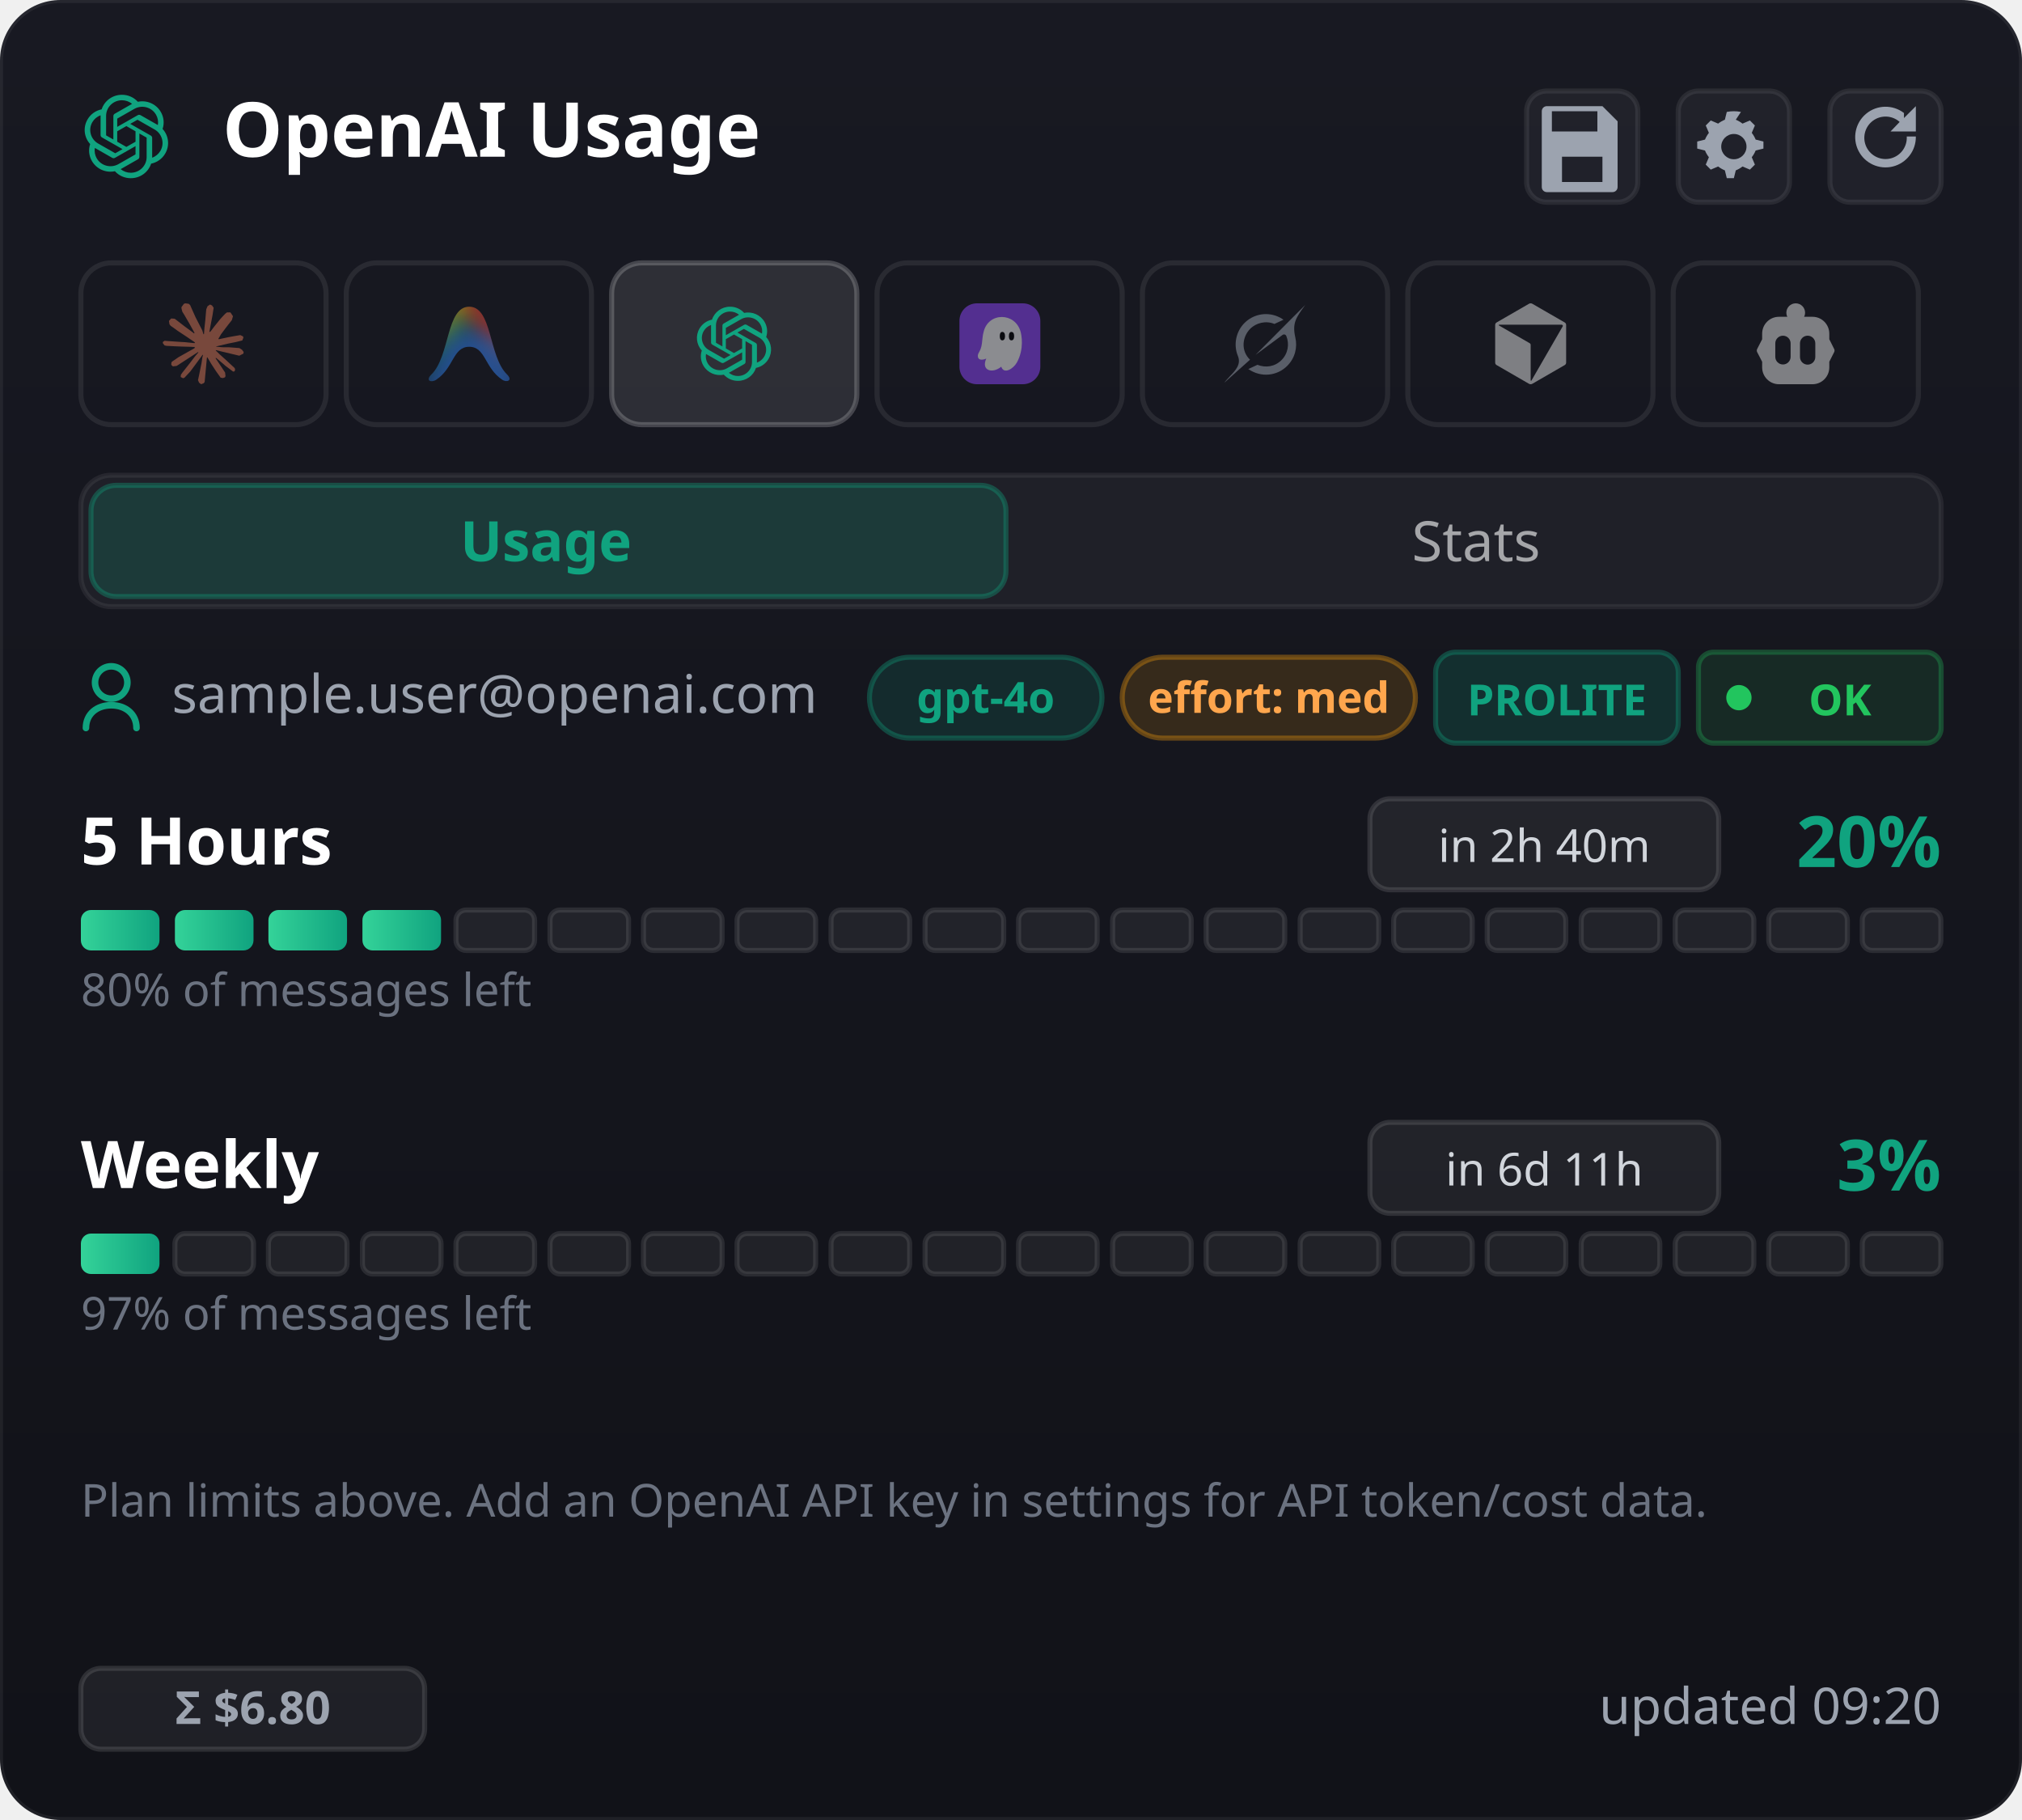
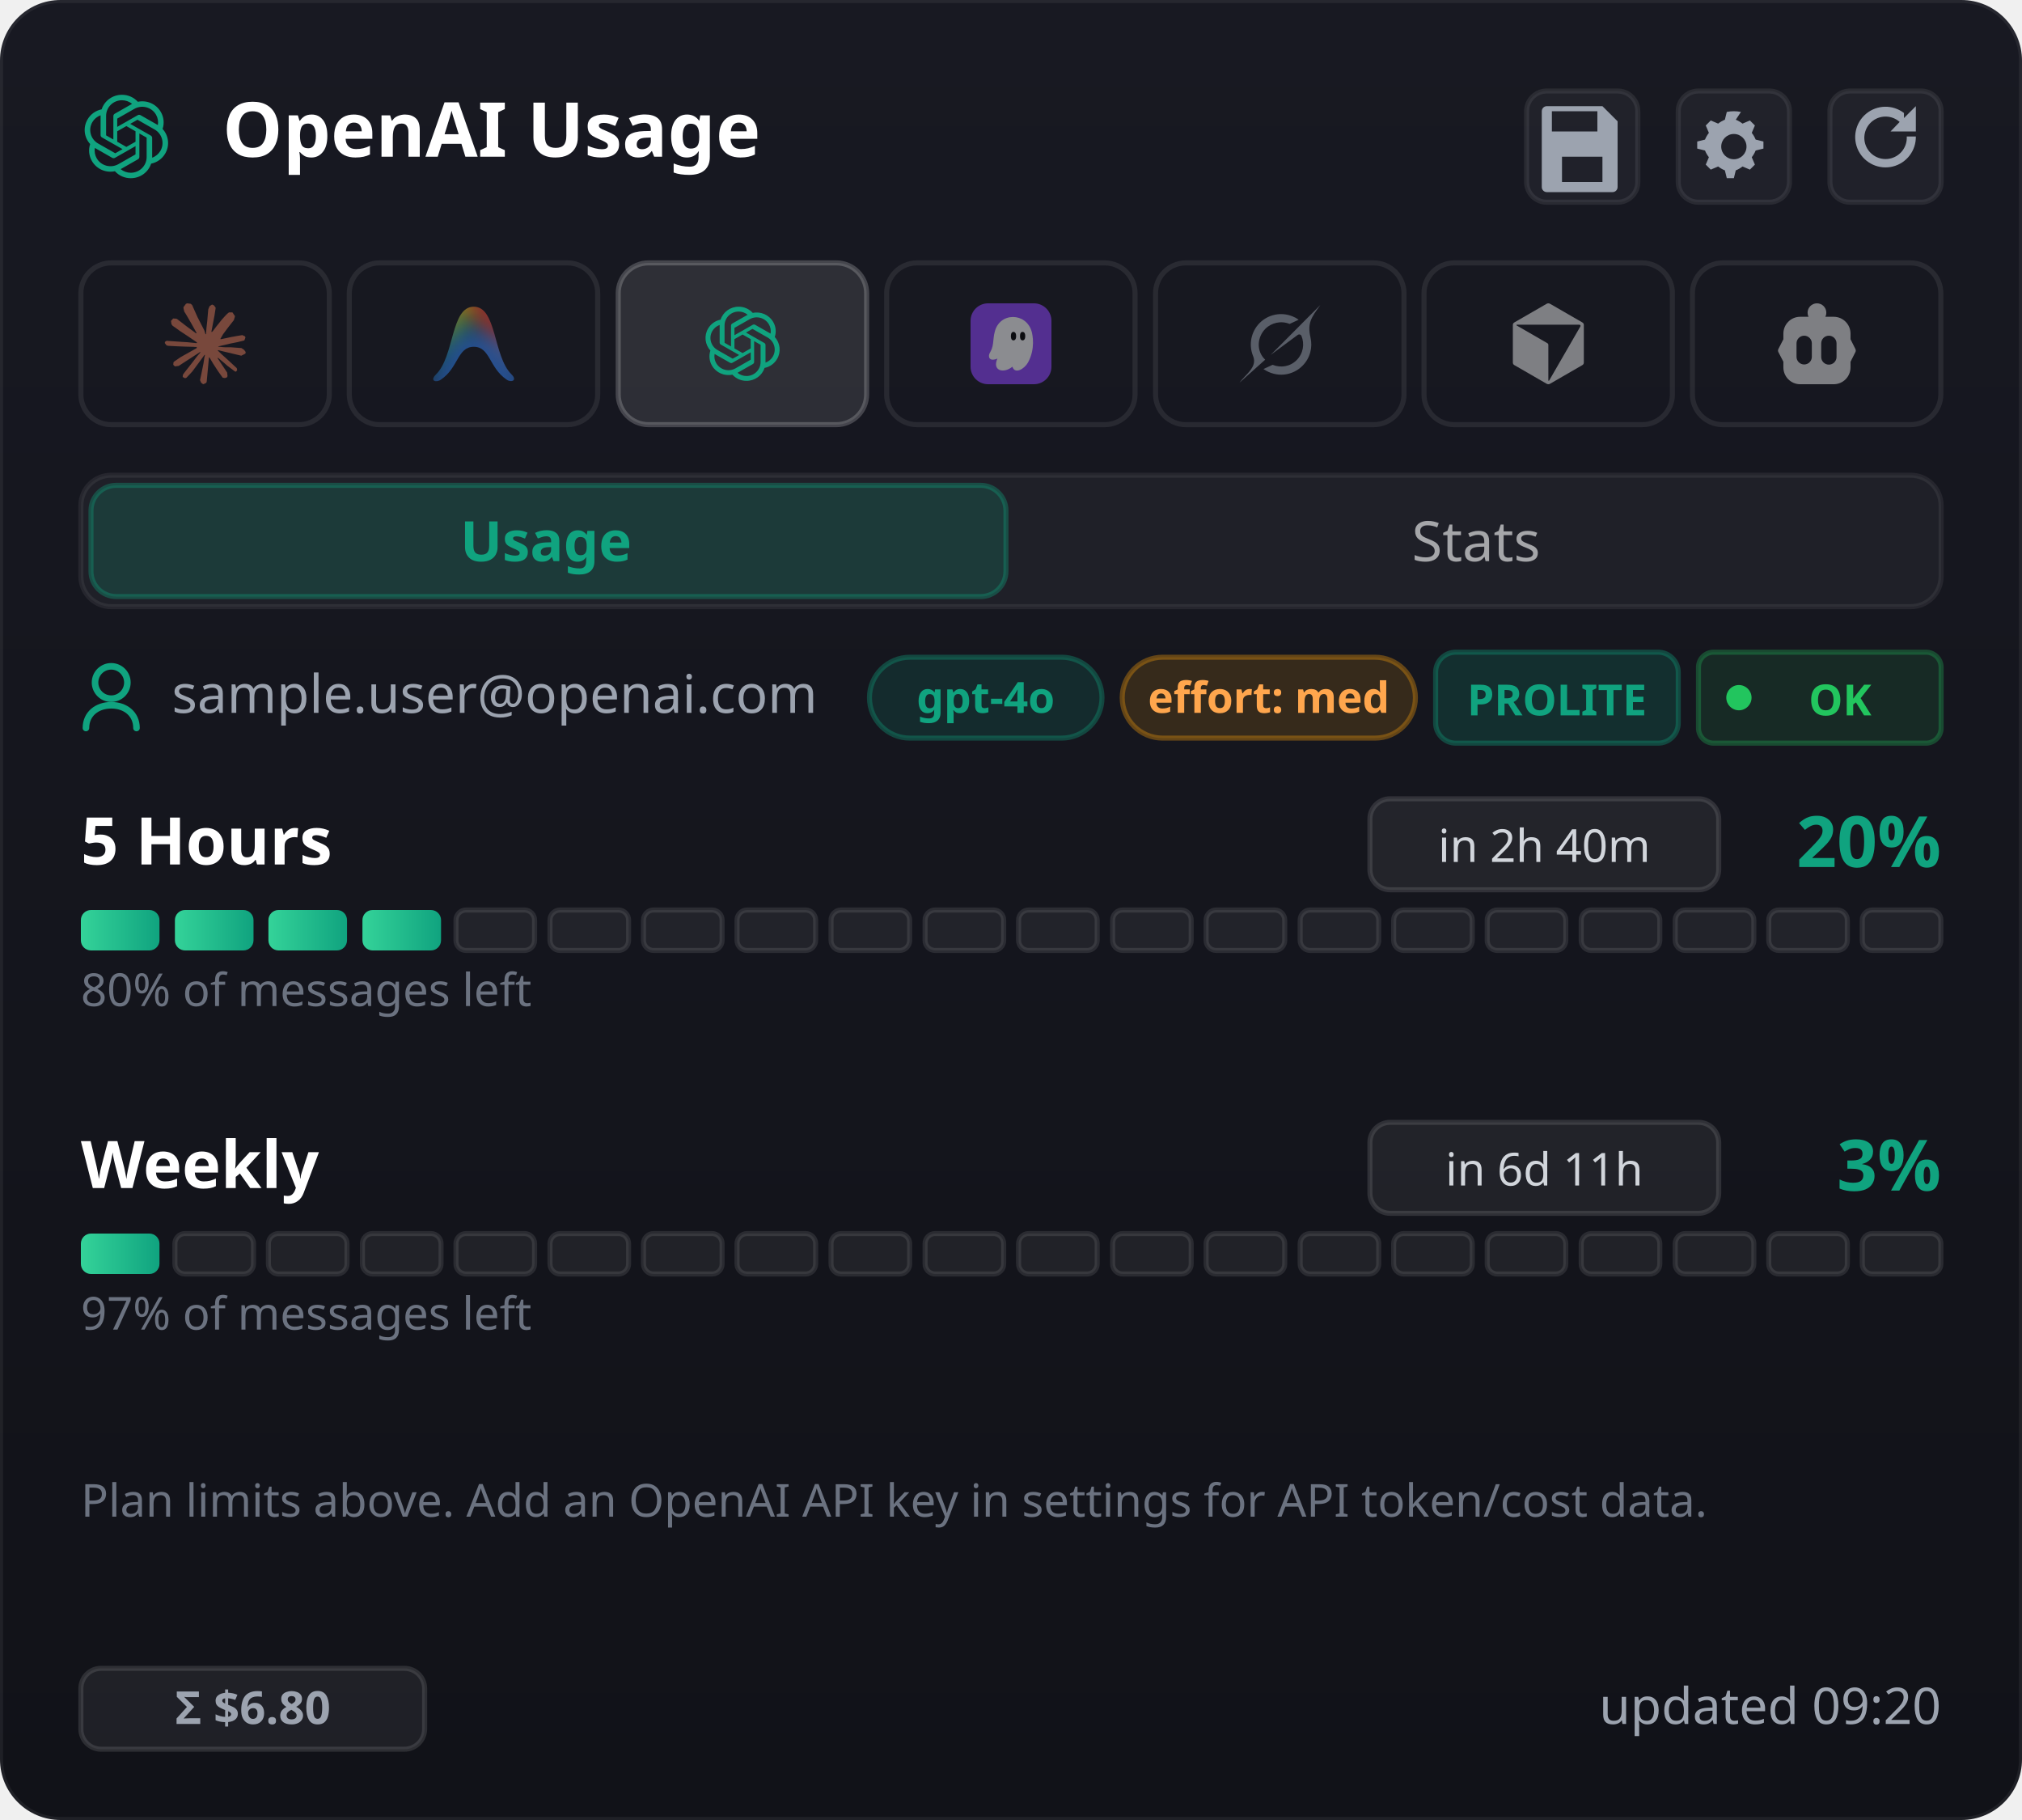
<svg xmlns="http://www.w3.org/2000/svg" viewBox="0 0 400 360" width="400" height="360">
  <defs>
    <g id="icon-antigravity">
      <mask height="23" id="lobe-icons-antigravity-0-_R_0_" maskUnits="userSpaceOnUse" width="24" x="0" y="1">
        <path d="M21.751 22.607c1.34 1.005 3.35.335 1.508-1.508C17.73 15.74 18.904 1 12.037 1 5.17 1 6.342 15.74.815 21.1c-2.01 2.009.167 2.511 1.507 1.506 5.192-3.517 4.857-9.714 9.715-9.714 4.857 0 4.522 6.197 9.714 9.715z" fill="#fff" />
      </mask>
      <g mask="url(#lobe-icons-antigravity-0-_R_0_)">
        <g filter="url(#lobe-icons-antigravity-1-_R_0_)">
          <path d="M-1.018-3.992c-.408 3.591 2.686 6.89 6.91 7.37 4.225.48 7.98-2.043 8.387-5.633.408-3.59-2.686-6.89-6.91-7.37-4.225-.479-7.98 2.043-8.387 5.633z" fill="#FFE432" />
        </g>
        <g filter="url(#lobe-icons-antigravity-2-_R_0_)">
          <path d="M15.269 7.747c1.058 4.557 5.691 7.374 10.348 6.293 4.657-1.082 7.575-5.653 6.516-10.21-1.058-4.556-5.691-7.374-10.348-6.292-4.657 1.082-7.575 5.653-6.516 10.21z" fill="#FC413D" />
        </g>
        <g filter="url(#lobe-icons-antigravity-3-_R_0_)">
          <path d="M-12.443 10.804c1.338 4.703 7.36 7.11 13.453 5.378 6.092-1.733 9.947-6.95 8.61-11.652C8.282-.173 2.26-2.58-3.833-.848-9.925.884-13.78 6.1-12.443 10.804z" fill="#00B95C" />
        </g>
        <g filter="url(#lobe-icons-antigravity-4-_R_0_)">
          <path d="M-12.443 10.804c1.338 4.703 7.36 7.11 13.453 5.378 6.092-1.733 9.947-6.95 8.61-11.652C8.282-.173 2.26-2.58-3.833-.848-9.925.884-13.78 6.1-12.443 10.804z" fill="#00B95C" />
        </g>
        <g filter="url(#lobe-icons-antigravity-5-_R_0_)">
          <path d="M-7.608 14.703c3.352 3.424 9.126 3.208 12.896-.483 3.77-3.69 4.108-9.459.756-12.883C2.69-2.087-3.083-1.871-6.853 1.82c-3.77 3.69-4.108 9.458-.755 12.883z" fill="#00B95C" />
        </g>
        <g filter="url(#lobe-icons-antigravity-6-_R_0_)">
          <path d="M9.932 27.617c1.04 4.482 5.384 7.303 9.7 6.3 4.316-1.002 6.971-5.448 5.93-9.93-1.04-4.483-5.384-7.304-9.7-6.301-4.316 1.002-6.971 5.448-5.93 9.93z" fill="#3186FF" />
        </g>
        <g filter="url(#lobe-icons-antigravity-7-_R_0_)">
          <path d="M2.572-8.185C.392-3.329 2.778 2.472 7.9 4.771c5.122 2.3 11.042.227 13.222-4.63 2.18-4.855-.205-10.656-5.327-12.955-5.122-2.3-11.042-.227-13.222 4.63z" fill="#FBBC04" />
        </g>
        <g filter="url(#lobe-icons-antigravity-8-_R_0_)">
          <path d="M-3.267 38.686c-5.277-2.072 3.742-19.117 5.984-24.83 2.243-5.712 8.34-8.664 13.616-6.592 5.278 2.071 11.533 13.482 9.29 19.195-2.242 5.713-23.613 14.298-28.89 12.227z" fill="#3186FF" />
        </g>
        <g filter="url(#lobe-icons-antigravity-9-_R_0_)">
          <path d="M28.71 17.471c-1.413 1.649-5.1.808-8.236-1.878-3.135-2.687-4.531-6.201-3.118-7.85 1.412-1.649 5.1-.808 8.235 1.878s4.532 6.2 3.119 7.85z" fill="#749BFF" />
        </g>
        <g filter="url(#lobe-icons-antigravity-10-_R_0_)">
          <path d="M18.163 9.077c5.81 3.93 12.502 4.19 14.946.577 2.443-3.612-.287-9.727-6.098-13.658-5.81-3.931-12.502-4.19-14.946-.577-2.443 3.612.287 9.727 6.098 13.658z" fill="#FC413D" />
        </g>
        <g filter="url(#lobe-icons-antigravity-11-_R_0_)">
          <path d="M-.915 2.684c-1.44 3.473-.97 6.967 1.05 7.804 2.02.837 4.824-1.3 6.264-4.772 1.44-3.473.97-6.967-1.05-7.804-2.02-.837-4.824 1.3-6.264 4.772z" fill="#FFEE48" />
        </g>
      </g>
      <defs>
        <filter color-interpolation-filters="sRGB" filterUnits="userSpaceOnUse" height="17.587" id="lobe-icons-antigravity-1-_R_0_" width="19.838" x="-3.288" y="-11.917">
          <feFlood flood-opacity="0" result="BackgroundImageFix" />
          <feBlend in="SourceGraphic" in2="BackgroundImageFix" result="shape" />
          <feGaussianBlur result="effect1_foregroundBlur_977_115" stdDeviation="1.117" />
        </filter>
        <filter color-interpolation-filters="sRGB" filterUnits="userSpaceOnUse" height="38.565" id="lobe-icons-antigravity-2-_R_0_" width="38.9" x="4.251" y="-13.493">
          <feFlood flood-opacity="0" result="BackgroundImageFix" />
          <feBlend in="SourceGraphic" in2="BackgroundImageFix" result="shape" />
          <feGaussianBlur result="effect1_foregroundBlur_977_115" stdDeviation="5.4" />
        </filter>
        <filter color-interpolation-filters="sRGB" filterUnits="userSpaceOnUse" height="36.517" id="lobe-icons-antigravity-3-_R_0_" width="40.955" x="-21.889" y="-10.592">
          <feFlood flood-opacity="0" result="BackgroundImageFix" />
          <feBlend in="SourceGraphic" in2="BackgroundImageFix" result="shape" />
          <feGaussianBlur result="effect1_foregroundBlur_977_115" stdDeviation="4.591" />
        </filter>
        <filter color-interpolation-filters="sRGB" filterUnits="userSpaceOnUse" height="36.517" id="lobe-icons-antigravity-4-_R_0_" width="40.955" x="-21.889" y="-10.592">
          <feFlood flood-opacity="0" result="BackgroundImageFix" />
          <feBlend in="SourceGraphic" in2="BackgroundImageFix" result="shape" />
          <feGaussianBlur result="effect1_foregroundBlur_977_115" stdDeviation="4.591" />
        </filter>
        <filter color-interpolation-filters="sRGB" filterUnits="userSpaceOnUse" height="36.595" id="lobe-icons-antigravity-5-_R_0_" width="36.632" x="-19.099" y="-10.278">
          <feFlood flood-opacity="0" result="BackgroundImageFix" />
          <feBlend in="SourceGraphic" in2="BackgroundImageFix" result="shape" />
          <feGaussianBlur result="effect1_foregroundBlur_977_115" stdDeviation="4.591" />
        </filter>
        <filter color-interpolation-filters="sRGB" filterUnits="userSpaceOnUse" height="34.087" id="lobe-icons-antigravity-6-_R_0_" width="33.533" x=".981" y="8.758">
          <feFlood flood-opacity="0" result="BackgroundImageFix" />
          <feBlend in="SourceGraphic" in2="BackgroundImageFix" result="shape" />
          <feGaussianBlur result="effect1_foregroundBlur_977_115" stdDeviation="4.363" />
        </filter>
        <filter color-interpolation-filters="sRGB" filterUnits="userSpaceOnUse" height="35.276" id="lobe-icons-antigravity-7-_R_0_" width="35.978" x="-6.143" y="-21.659">
          <feFlood flood-opacity="0" result="BackgroundImageFix" />
          <feBlend in="SourceGraphic" in2="BackgroundImageFix" result="shape" />
          <feGaussianBlur result="effect1_foregroundBlur_977_115" stdDeviation="3.954" />
        </filter>
        <filter color-interpolation-filters="sRGB" filterUnits="userSpaceOnUse" height="46.523" id="lobe-icons-antigravity-8-_R_0_" width="45.114" x="-11.96" y="-.46">
          <feFlood flood-opacity="0" result="BackgroundImageFix" />
          <feBlend in="SourceGraphic" in2="BackgroundImageFix" result="shape" />
          <feGaussianBlur result="effect1_foregroundBlur_977_115" stdDeviation="3.531" />
        </filter>
        <filter color-interpolation-filters="sRGB" filterUnits="userSpaceOnUse" height="24.054" id="lobe-icons-antigravity-9-_R_0_" width="25.094" x="10.485" y=".58">
          <feFlood flood-opacity="0" result="BackgroundImageFix" />
          <feBlend in="SourceGraphic" in2="BackgroundImageFix" result="shape" />
          <feGaussianBlur result="effect1_foregroundBlur_977_115" stdDeviation="3.159" />
        </filter>
        <filter color-interpolation-filters="sRGB" filterUnits="userSpaceOnUse" height="30.007" id="lobe-icons-antigravity-10-_R_0_" width="33.508" x="5.833" y="-12.467">
          <feFlood flood-opacity="0" result="BackgroundImageFix" />
          <feBlend in="SourceGraphic" in2="BackgroundImageFix" result="shape" />
          <feGaussianBlur result="effect1_foregroundBlur_977_115" stdDeviation="2.669" />
        </filter>
        <filter color-interpolation-filters="sRGB" filterUnits="userSpaceOnUse" height="26.151" id="lobe-icons-antigravity-11-_R_0_" width="22.194" x="-8.355" y="-8.876">
          <feFlood flood-opacity="0" result="BackgroundImageFix" />
          <feBlend in="SourceGraphic" in2="BackgroundImageFix" result="shape" />
          <feGaussianBlur result="effect1_foregroundBlur_977_115" stdDeviation="3.303" />
        </filter>
      </defs>
    </g>
    <g id="icon-claude">
      <path d="M4.709 15.955l4.72-2.647.08-.23-.08-.128H9.2l-.79-.048-2.698-.073-2.339-.097-2.266-.122-.571-.121L0 11.784l.055-.352.48-.321.686.06 1.52.103 2.278.158 1.652.097 2.449.255h.389l.055-.157-.134-.098-.103-.097-2.358-1.596-2.552-1.688-1.336-.972-.724-.491-.364-.462-.158-1.008.656-.722.881.06.225.061.893.686 1.908 1.476 2.491 1.833.365.304.145-.103.019-.073-.164-.274-1.355-2.446-1.446-2.49-.644-1.032-.17-.619a2.97 2.97 0 01-.104-.729L6.283.134 6.696 0l.996.134.42.364.62 1.414 1.002 2.229 1.555 3.03.456.898.243.832.091.255h.158V9.01l.128-1.706.237-2.095.23-2.695.08-.76.376-.91.747-.492.584.28.48.685-.067.444-.286 1.851-.559 2.903-.364 1.942h.212l.243-.242.985-1.306 1.652-2.064.73-.82.85-.904.547-.431h1.033l.76 1.129-.34 1.166-1.064 1.347-.881 1.142-1.264 1.7-.79 1.36.073.11.188-.02 2.856-.606 1.543-.28 1.841-.315.833.388.091.395-.328.807-1.969.486-2.309.462-3.439.813-.042.03.049.061 1.549.146.662.036h1.622l3.02.225.79.522.474.638-.079.485-1.215.62-1.64-.389-3.829-.91-1.312-.329h-.182v.11l1.093 1.068 2.006 1.81 2.509 2.33.127.578-.322.455-.34-.049-2.205-1.657-.851-.747-1.926-1.62h-.128v.17l.444.649 2.345 3.521.122 1.08-.17.353-.608.213-.668-.122-1.374-1.925-1.415-2.167-1.143-1.943-.14.08-.674 7.254-.316.37-.729.28-.607-.461-.322-.747.322-1.476.389-1.924.315-1.53.286-1.9.17-.632-.012-.042-.14.018-1.434 1.967-2.18 2.945-1.726 1.845-.414.164-.717-.37.067-.662.401-.589 2.388-3.036 1.44-1.882.93-1.086-.006-.158h-.055L4.132 18.56l-1.13.146-.487-.456.061-.746.231-.243 1.908-1.312-.006.006z" fill="#D97757" fill-rule="nonzero" />
    </g>
    <g id="icon-cline" fill="#e6e6e6" fill-rule="evenodd">
      <path d="M17.035 3.991c2.75 0 4.98 2.24 4.98 5.003v1.667l1.45 2.896a1.01 1.01 0 01-.002.909l-1.448 2.864v1.668c0 2.762-2.23 5.002-4.98 5.002H7.074c-2.751 0-4.98-2.24-4.98-5.002V17.33l-1.48-2.855a1.01 1.01 0 01-.003-.927l1.482-2.887V8.994c0-2.763 2.23-5.003 4.98-5.003h9.962zM8.265 9.6a2.274 2.274 0 00-2.274 2.274v4.042a2.274 2.274 0 004.547 0v-4.042A2.274 2.274 0 008.265 9.6zm7.326 0a2.274 2.274 0 00-2.274 2.274v4.042a2.274 2.274 0 104.548 0v-4.042A2.274 2.274 0 0015.59 9.6z" />
      <path d="M12.054 5.558a2.779 2.779 0 100-5.558 2.779 2.779 0 000 5.558z" />
    </g>
    <g id="icon-copilot" fill="#8b5cf6" fill-rule="evenodd">
      <path d="M19.245 5.364c1.322 1.36 1.877 3.216 2.11 5.817.622 0 1.2.135 1.592.654l.73.964c.21.278.323.61.323.955v2.62c0 .339-.173.669-.453.868C20.239 19.602 16.157 21.5 12 21.5c-4.6 0-9.205-2.583-11.547-4.258-.28-.2-.452-.53-.453-.868v-2.62c0-.345.113-.679.321-.956l.73-.963c.392-.517.974-.654 1.593-.654l.029-.297c.25-2.446.81-4.213 2.082-5.52 2.461-2.54 5.71-2.851 7.146-2.864h.198c1.436.013 4.685.323 7.146 2.864zm-7.244 4.328c-.284 0-.613.016-.962.05-.123.447-.305.85-.57 1.108-1.05 1.023-2.316 1.18-2.994 1.18-.638 0-1.306-.13-1.851-.464-.516.165-1.012.403-1.044.996a65.882 65.882 0 00-.063 2.884l-.002.48c-.002.563-.005 1.126-.013 1.69.002.326.204.63.51.765 2.482 1.102 4.83 1.657 6.99 1.657 2.156 0 4.504-.555 6.985-1.657a.854.854 0 00.51-.766c.03-1.682.006-3.372-.076-5.053-.031-.596-.528-.83-1.046-.996-.546.333-1.212.464-1.85.464-.677 0-1.942-.157-2.993-1.18-.266-.258-.447-.661-.57-1.108-.32-.032-.64-.049-.96-.05zm-2.525 4.013c.539 0 .976.426.976.95v1.753c0 .525-.437.95-.976.95a.964.964 0 01-.976-.95v-1.752c0-.525.437-.951.976-.951zm5 0c.539 0 .976.426.976.95v1.753c0 .525-.437.95-.976.95a.964.964 0 01-.976-.95v-1.752c0-.525.437-.951.976-.951zM7.635 5.087c-1.05.102-1.935.438-2.385.906-.975 1.037-.765 3.668-.21 4.224.405.394 1.17.657 1.995.657h.09c.649-.013 1.785-.176 2.73-1.11.435-.41.705-1.433.675-2.47-.03-.834-.27-1.52-.63-1.813-.39-.336-1.275-.482-2.265-.394zm6.465.394c-.36.292-.6.98-.63 1.813-.03 1.037.24 2.06.675 2.47.968.957 2.136 1.104 2.776 1.11h.044c.825 0 1.59-.263 1.995-.657.555-.556.765-3.187-.21-4.224-.45-.468-1.335-.804-2.385-.906-.99-.088-1.875.058-2.265.394zM12 7.615c-.24 0-.525.015-.84.044.03.16.045.336.06.526l-.001.159a2.94 2.94 0 01-.014.25c.225-.022.425-.027.612-.028h.366c.187 0 .387.006.612.028-.015-.146-.015-.277-.015-.409.015-.19.03-.365.06-.526a9.29 9.29 0 00-.84-.044z" />
    </g>
    <g id="icon-cursor" fill="#e6e6e6" fill-rule="evenodd">
      <path d="M11.503.131L1.891 5.678a.84.84 0 00-.42.726v11.188c0 .3.162.575.42.724l9.609 5.55a1 1 0 00.998 0l9.61-5.55a.84.84 0 00.42-.724V6.404a.84.84 0 00-.42-.726L12.497.131a1.01 1.01 0 00-.996 0M2.657 6.338h18.55c.263 0 .43.287.297.515L12.23 22.918c-.062.107-.229.064-.229-.06V12.335a.59.59 0 00-.295-.51l-9.11-5.257c-.109-.063-.064-.23.061-.23" />
    </g>
    <g id="icon-deepseek">
      <path d="M23.748 4.482c-.254-.124-.364.113-.512.234-.051.039-.094.09-.137.136-.372.397-.806.657-1.373.626-.829-.046-1.537.214-2.163.848-.133-.782-.575-1.248-1.247-1.548-.352-.156-.708-.311-.955-.65-.172-.241-.219-.51-.305-.774-.055-.16-.11-.323-.293-.35-.2-.031-.278.136-.356.276-.313.572-.434 1.202-.422 1.84.027 1.436.633 2.58 1.838 3.393.137.093.172.187.129.323-.082.28-.18.552-.266.833-.055.179-.137.217-.329.14a5.526 5.526 0 01-1.736-1.18c-.857-.828-1.631-1.742-2.597-2.458a11.365 11.365 0 00-.689-.471c-.985-.957.13-1.743.388-1.836.27-.098.093-.432-.779-.428-.872.004-1.67.295-2.687.684a3.055 3.055 0 01-.465.137 9.597 9.597 0 00-2.883-.102c-1.885.21-3.39 1.102-4.497 2.623C.082 8.606-.231 10.684.152 12.85c.403 2.284 1.569 4.175 3.36 5.653 1.858 1.533 3.997 2.284 6.438 2.14 1.482-.085 3.133-.284 4.994-1.86.47.234.962.327 1.78.397.63.059 1.236-.03 1.705-.128.735-.156.684-.837.419-.961-2.155-1.004-1.682-.595-2.113-.926 1.096-1.296 2.746-2.642 3.392-7.003.05-.347.007-.565 0-.845-.004-.17.035-.237.23-.256a4.173 4.173 0 001.545-.475c1.396-.763 1.96-2.015 2.093-3.517.02-.23-.004-.467-.247-.588zM11.581 18c-2.089-1.642-3.102-2.183-3.52-2.16-.392.024-.321.471-.235.763.09.288.207.486.371.739.114.167.192.416-.113.603-.673.416-1.842-.14-1.897-.167-1.361-.802-2.5-1.86-3.301-3.307-.774-1.393-1.224-2.887-1.298-4.482-.02-.386.093-.522.477-.592a4.696 4.696 0 011.529-.039c2.132.312 3.946 1.265 5.468 2.774.868.86 1.525 1.887 2.202 2.891.72 1.066 1.494 2.082 2.48 2.914.348.292.625.514.891.677-.802.09-2.14.11-3.054-.614zm1-6.44a.306.306 0 01.415-.287.302.302 0 01.2.288.306.306 0 01-.31.307.303.303 0 01-.304-.308zm3.11 1.596c-.2.081-.399.151-.59.16a1.245 1.245 0 01-.798-.254c-.274-.23-.47-.358-.552-.758a1.73 1.73 0 01.016-.588c.07-.327-.008-.537-.239-.727-.187-.156-.426-.199-.688-.199a.559.559 0 01-.254-.078c-.11-.054-.2-.19-.114-.358.028-.054.16-.186.192-.21.356-.202.767-.136 1.146.016.352.144.618.408 1.001.782.391.451.462.576.685.914.176.265.336.537.445.848.067.195-.019.354-.25.452z" fill="#4D6BFE" />
    </g>
    <g id="icon-grok" fill="#9ca3af" fill-rule="evenodd">
      <path d="M9.27 15.29l7.978-5.897c.391-.29.95-.177 1.137.272.98 2.369.542 5.215-1.41 7.169-1.951 1.954-4.667 2.382-7.149 1.406l-2.711 1.257c3.889 2.661 8.611 2.003 11.562-.953 2.341-2.344 3.066-5.539 2.388-8.42l.006.007c-.983-4.232.242-5.924 2.75-9.383.06-.082.12-.164.179-.248l-3.301 3.305v-.01L9.267 15.292M7.623 16.723c-2.792-2.67-2.31-6.801.071-9.184 1.761-1.763 4.647-2.483 7.166-1.425l2.705-1.25a7.808 7.808 0 00-1.829-1A8.975 8.975 0 005.984 5.83c-2.533 2.536-3.33 6.436-1.962 9.764 1.022 2.487-.653 4.246-2.34 6.022-.599.63-1.199 1.259-1.682 1.925l7.62-6.815" />
    </g>
    <g id="icon-kimi" fill="#1e3a8a" fill-rule="evenodd">
      <path d="M21.846 0a1.923 1.923 0 110 3.846H20.15a.226.226 0 01-.227-.226V1.923C19.923.861 20.784 0 21.846 0z" />
      <path d="M11.065 11.199l7.257-7.2c.137-.136.06-.41-.116-.41H14.3a.164.164 0 00-.117.051l-7.82 7.756c-.122.12-.302.013-.302-.179V3.82c0-.127-.083-.23-.185-.23H3.186c-.103 0-.186.103-.186.23V19.77c0 .128.083.23.186.23h2.69c.103 0 .186-.102.186-.23v-3.25c0-.069.025-.135.069-.178l2.424-2.406a.158.158 0 01.205-.023l6.484 4.772a7.677 7.677 0 003.453 1.283c.108.012.2-.095.2-.23v-3.06c0-.117-.07-.212-.164-.227a5.028 5.028 0 01-2.027-.807l-5.613-4.064c-.117-.078-.132-.279-.028-.381z" />
    </g>
    <g id="icon-kiro">
      <path d="M18.8 0H5.2A5.2 5.2 0 000 5.2v13.6A5.2 5.2 0 005.2 24h13.6a5.2 5.2 0 005.2-5.2V5.2A5.2 5.2 0 0018.8 0z" fill="#9046FF" />
      <path d="M7.97 16.376c-1.644 3.642 1.86 4.556 4.443 2.424.76 2.39 3.608.607 4.631-1.247 2.251-4.084 1.342-8.249 1.108-9.108-1.6-5.859-9.6-5.869-10.976.03-.323 1.033-.328 2.206-.507 3.423-.09.617-.16 1.009-.393 1.655-.139.373-.323.7-.62 1.257-.458.865-.264 2.53 2.101 1.665l.224-.1h-.01l-.001.001z" fill="#fff" />
      <path d="M12.722 10.985c-.656 0-.755-.785-.755-1.252 0-.423.074-.756.218-.97a.61.61 0 01.537-.283c.229 0 .428.095.567.289.159.218.243.55.243.964 0 .785-.303 1.252-.805 1.252h-.005zm2.703 0c-.656 0-.755-.785-.755-1.252 0-.423.074-.756.219-.97a.61.61 0 01.536-.283c.229 0 .428.095.567.289.159.218.243.55.243.964 0 .785-.303 1.252-.805 1.252h-.005z" fill="#000" />
    </g>
    <g id="icon-mistral">
      <path d="M3.428 3.4h3.429v3.428H3.428V3.4zm13.714 0h3.43v3.428h-3.43V3.4z" fill="gold" />
      <path d="M3.428 6.828h6.857v3.429H3.429V6.828zm10.286 0h6.857v3.429h-6.857V6.828z" fill="#FFAF00" />
      <path d="M3.428 10.258h17.144v3.428H3.428v-3.428z" fill="#FF8205" />
      <path d="M3.428 13.686h3.429v3.428H3.428v-3.428zm6.858 0h3.429v3.428h-3.429v-3.428zm6.856 0h3.43v3.428h-3.43v-3.428z" fill="#FA500F" />
      <path d="M0 17.114h10.286v3.429H0v-3.429zm13.714 0H24v3.429H13.714v-3.429z" fill="#E10500" />
    </g>
    <g id="icon-muse" fill="none">
      <path d="M12 12c-1.5-2.3-3.2-3.6-5.2-3.6-2.5 0-4.3 1.7-4.3 3.6s1.8 3.6 4.3 3.6c2 0 3.7-1.3 5.2-3.6zm0 0c1.5 2.3 3.2 3.6 5.2 3.6 2.5 0 4.3-1.7 4.3-3.6s-1.8-3.6-4.3-3.6c-2 0-3.7 1.3-5.2 3.6z" stroke="#0064e0" stroke-linecap="round" stroke-linejoin="round" stroke-width="2.4" />
    </g>
    <g id="icon-openai" fill="#10a37f" fill-rule="evenodd">
      <path d="M21.55 10.004a5.416 5.416 0 00-.478-4.501c-1.217-2.09-3.662-3.166-6.05-2.66A5.59 5.59 0 0010.831 1C8.39.995 6.224 2.546 5.473 4.838A5.553 5.553 0 001.76 7.496a5.487 5.487 0 00.691 6.5 5.416 5.416 0 00.477 4.502c1.217 2.09 3.662 3.165 6.05 2.66A5.586 5.586 0 0013.168 23c2.443.006 4.61-1.546 5.361-3.84a5.553 5.553 0 003.715-2.66 5.488 5.488 0 00-.693-6.497v.001zm-8.381 11.558a4.199 4.199 0 01-2.675-.954c.034-.018.093-.05.132-.074l4.44-2.53a.71.71 0 00.364-.623v-6.176l1.877 1.069c.02.01.033.029.036.05v5.115c-.003 2.274-1.87 4.118-4.174 4.123zM4.192 17.78a4.059 4.059 0 01-.498-2.763c.032.02.09.055.131.078l4.44 2.53c.225.13.504.13.73 0l5.42-3.088v2.138a.068.068 0 01-.027.057L9.9 19.288c-1.999 1.136-4.552.46-5.707-1.51h-.001zM3.023 8.216A4.15 4.15 0 015.198 6.41l-.002.151v5.06a.711.711 0 00.364.624l5.42 3.087-1.876 1.07a.067.067 0 01-.063.005l-4.489-2.559c-1.995-1.14-2.679-3.658-1.53-5.63h.001zm15.417 3.54l-5.42-3.088L14.896 7.6a.067.067 0 01.063-.006l4.489 2.557c1.998 1.14 2.683 3.662 1.529 5.633a4.163 4.163 0 01-2.174 1.807V12.38a.71.71 0 00-.363-.623zm1.867-2.773a6.04 6.04 0 00-.132-.078l-4.44-2.53a.731.731 0 00-.729 0l-5.42 3.088V7.325a.068.068 0 01.027-.057L14.1 4.713c2-1.137 4.555-.46 5.707 1.513.487.833.664 1.809.499 2.757h.001zm-11.741 3.81l-1.877-1.068a.065.065 0 01-.036-.051V6.559c.001-2.277 1.873-4.122 4.181-4.12.976 0 1.92.338 2.671.954-.034.018-.092.05-.131.073l-4.44 2.53a.71.71 0 00-.365.623l-.003 6.173v.002zm1.02-2.168L12 9.25l2.414 1.375v2.75L12 14.75l-2.415-1.375v-2.75z" />
    </g>
    <g id="icon-openrouter" fill="#8b5cf6" fill-rule="evenodd">
      <path d="M16.804 1.957l7.22 4.105v.087L16.73 10.21l.017-2.117-.821-.03c-1.059-.028-1.611.002-2.268.11-1.064.175-2.038.577-3.147 1.352L8.345 11.03c-.284.195-.495.336-.68.455l-.515.322-.397.234.385.23.53.338c.476.314 1.17.796 2.701 1.866 1.11.775 2.083 1.177 3.147 1.352l.3.045c.694.091 1.375.094 2.825.033l.022-2.159 7.22 4.105v.087L16.589 22l.014-1.862-.635.022c-1.386.042-2.137.002-3.138-.162-1.694-.28-3.26-.926-4.881-2.059l-2.158-1.5a21.997 21.997 0 00-.755-.498l-.467-.28a55.927 55.927 0 00-.76-.43C2.908 14.73.563 14.116 0 14.116V9.888l.14.004c.564-.007 2.91-.622 3.809-1.124l1.016-.58.438-.274c.428-.28 1.072-.726 2.686-1.853 1.621-1.133 3.186-1.78 4.881-2.059 1.152-.19 1.974-.213 3.814-.138l.02-1.907z" />
    </g>
    <g id="icon-zai" fill="#3b82f6" fill-rule="evenodd">
      <path d="M12.105 2L9.927 4.953H.653L2.83 2h9.276zM23.254 19.048L21.078 22h-9.242l2.174-2.952h9.244zM24 2L9.264 22H0L14.736 2H24z" />
    </g>
    <linearGradient id="bgGrad" x1="0" y1="0" x2="0" y2="1">
      <stop offset="0%" stop-color="#181922" />
      <stop offset="100%" stop-color="#111218" />
    </linearGradient>
    <linearGradient id="sessionGrad" x1="0" y1="0" x2="1" y2="0">
      <stop offset="0%" stop-color="#e87272" />
      <stop offset="100%" stop-color="#e05252" />
    </linearGradient>
    <linearGradient id="weeklyGrad" x1="0" y1="0" x2="1" y2="0">
      <stop offset="0%" stop-color="#f7bc50" />
      <stop offset="100%" stop-color="#f5a623" />
    </linearGradient>
    <linearGradient id="blueGrad" x1="0" y1="0" x2="1" y2="0">
      <stop offset="0%" stop-color="#60a5fa" />
      <stop offset="100%" stop-color="#3b82f6" />
    </linearGradient>
    <linearGradient id="greenGrad" x1="0" y1="0" x2="1" y2="0">
      <stop offset="0%" stop-color="#34d399" />
      <stop offset="100%" stop-color="#10a37f" />
    </linearGradient>
    <linearGradient id="epic-gradient" x1="0%" y1="0%" x2="100%" y2="100%">
      <stop offset="0%" stop-color="#ff007f" />
      <stop offset="35%" stop-color="#a855f7" />
      <stop offset="70%" stop-color="#00f0ff" />
      <stop offset="100%" stop-color="#00ff7f" />
    </linearGradient>
    <linearGradient id="accentAreaGrad" x1="0" y1="0" x2="0" y2="1">
      <stop offset="0%" stop-color="#cc785c" stop-opacity="0.35" />
      <stop offset="60%" stop-color="#cc785c" stop-opacity="0.10" />
      <stop offset="100%" stop-color="#cc785c" stop-opacity="0.0" />
    </linearGradient>
    <g id="switch-on">
      <rect width="24" height="13" rx="6.5" fill="#3a86c8" />
      <circle cx="17.5" cy="6.5" r="4.5" fill="#1e2022" stroke="#3a86c8" stroke-width="1" />
    </g>
    <g id="switch-off">
      <rect width="24" height="13" rx="6.5" fill="#31363b" />
      <circle cx="6.5" cy="6.5" r="4.5" fill="#1e2022" stroke="#7f8c8d" stroke-width="1" />
    </g>
    <g id="chevron-down">
      <rect width="18" height="18" rx="3" fill="transparent" />
      <path d="M 5,7 L 9,11 L 13,7" fill="none" stroke="#9ca3af" stroke-width="1.3" stroke-linecap="round" stroke-linejoin="round" />
    </g>
    <g id="chevron-up">
      <rect width="18" height="18" rx="3" fill="#ffffff" fill-opacity="0.06" />
      <path d="M 5,11 L 9,7 L 13,11" fill="none" stroke="#ffffff" stroke-width="1.3" stroke-linecap="round" stroke-linejoin="round" />
    </g>
    <g id="eye-icon">
      <path d="M 0,3 C 3,0 9,0 12,3 C 9,6 3,6 0,3 Z" fill="none" stroke="#9ca3af" stroke-width="1.2" stroke-linejoin="round" />
      <circle cx="6" cy="3" r="1.5" fill="#9ca3af" />
    </g>
  </defs>
  <rect width="400" height="360" rx="12" fill="url(#bgGrad)" />
  <rect width="400" height="360" rx="12" fill="none" stroke="#ffffff" stroke-opacity="0.06" stroke-width="1.2" />
  <g transform="translate(16, 16)">
    <g transform="translate(0, 2) scale(0.75)" opacity="1">
      <use href="#icon-openai" />
    </g>
    <text x="28" y="15" font-family="system-ui,-apple-system,Segoe UI,Noto Sans,Roboto,sans-serif" font-size="15" font-weight="700" fill="#ffffff">OpenAI Usage</text>
    <g transform="translate(286, 2)">
      <rect width="22" height="22" rx="4" fill="#ffffff" fill-opacity="0.04" stroke="#ffffff" stroke-opacity="0.08" stroke-width="1" />
      <path d="M4 3h11l3 3v13a1 1 0 0 1-1 1H4a1 1 0 0 1-1-1V4a1 1 0 0 1 1-1zm1 1v4h9V4H5zm2 9v5h8v-5H7z" fill="#9ca3af" />
    </g>
    <g transform="translate(316, 2)">
      <rect width="22" height="22" rx="4" fill="#ffffff" fill-opacity="0.04" stroke="#ffffff" stroke-opacity="0.08" stroke-width="1" />
      <path d="M11 4a7 7 0 0 0-1.4.14l-.38 1.54a5.5 5.5 0 0 0-1.33.77l-1.46-.62-.99.99.62 1.46c-.32.41-.58.86-.77 1.33l-1.54.38v1.4l1.54.38c.19.47.45.92.77 1.33l-.62 1.46.99.99 1.46-.62c.41.32.86.58 1.33.77l.38 1.54h1.4l.38-1.54c.47-.19.92-.45 1.33-.77l1.46.62.99-.99-.62-1.46c.32-.41.58-.86.77-1.33l1.54-.38v-1.4l-1.54-.38a5.5 5.5 0 0 0-.77-1.33l.62-1.46-.99-.99-1.46.62a5.5 5.5 0 0 0-1.33-.77L12.4 4.14A7 7 0 0 0 11 4zm0 4.5A2.5 2.5 0 1 1 11 13.5 2.5 2.5 0 0 1 11 8.5z" fill="#9ca3af" />
    </g>
    <g transform="translate(346, 2)">
      <rect width="22" height="22" rx="4" fill="#ffffff" fill-opacity="0.04" stroke="#ffffff" stroke-opacity="0.08" stroke-width="1" />
      <path d="M14.65 4.35A6 6 0 1 0 17 9h-1.8a4.2 4.2 0 1 1-1.4-2.88L12 8h5V3l-2.35 2.35z" fill="#9ca3af" />
    </g>
  </g>
  <g transform="translate(0, 0)">
-     <rect x="16.0" y="52" width="48.5" height="32" rx="6" fill="transparent" stroke="rgba(255,255,255,0.08)" stroke-width="1" />
-     <g transform="translate(32.2, 60.0) scale(0.6667)" opacity="0.5">
+     <rect x="16.0" y="52" width="49.14" height="32" rx="6" fill="transparent" stroke="rgba(255,255,255,0.08)" stroke-width="1" />
+     <g transform="translate(32.6, 60.0) scale(0.6667)" opacity="0.5">
      <use href="#icon-claude" />
    </g>
-     <rect x="68.5" y="52" width="48.5" height="32" rx="6" fill="transparent" stroke="rgba(255,255,255,0.08)" stroke-width="1" />
-     <g transform="translate(84.8, 60.0) scale(0.6667)" opacity="0.5">
+     <rect x="69.1" y="52" width="49.14" height="32" rx="6" fill="transparent" stroke="rgba(255,255,255,0.08)" stroke-width="1" />
+     <g transform="translate(85.7, 60.0) scale(0.6667)" opacity="0.5">
      <use href="#icon-antigravity" />
    </g>
-     <rect x="121.0" y="52" width="48.5" height="32" rx="6" fill="rgba(255,255,255,0.10)" stroke="rgba(255,255,255,0.20)" stroke-width="1" />
-     <g transform="translate(137.2, 60.0) scale(0.6667)" opacity="1">
+     <rect x="122.3" y="52" width="49.14" height="32" rx="6" fill="rgba(255,255,255,0.10)" stroke="rgba(255,255,255,0.20)" stroke-width="1" />
+     <g transform="translate(138.9, 60.0) scale(0.6667)" opacity="1">
      <use href="#icon-openai" />
    </g>
-     <rect x="173.5" y="52" width="48.5" height="32" rx="6" fill="transparent" stroke="rgba(255,255,255,0.08)" stroke-width="1" />
-     <g transform="translate(189.8, 60.0) scale(0.6667)" opacity="0.5">
+     <rect x="175.4" y="52" width="49.14" height="32" rx="6" fill="transparent" stroke="rgba(255,255,255,0.08)" stroke-width="1" />
+     <g transform="translate(192.0, 60.0) scale(0.6667)" opacity="0.5">
      <use href="#icon-kiro" />
    </g>
-     <rect x="226.0" y="52" width="48.5" height="32" rx="6" fill="transparent" stroke="rgba(255,255,255,0.08)" stroke-width="1" />
-     <g transform="translate(242.2, 60.0) scale(0.6667)" opacity="0.5">
+     <rect x="228.6" y="52" width="49.14" height="32" rx="6" fill="transparent" stroke="rgba(255,255,255,0.08)" stroke-width="1" />
+     <g transform="translate(245.2, 60.0) scale(0.6667)" opacity="0.5">
      <use href="#icon-grok" />
    </g>
-     <rect x="278.5" y="52" width="48.5" height="32" rx="6" fill="transparent" stroke="rgba(255,255,255,0.08)" stroke-width="1" />
-     <g transform="translate(294.8, 60.0) scale(0.6667)" opacity="0.5">
+     <rect x="281.7" y="52" width="49.14" height="32" rx="6" fill="transparent" stroke="rgba(255,255,255,0.08)" stroke-width="1" />
+     <g transform="translate(298.3, 60.0) scale(0.6667)" opacity="0.5">
      <use href="#icon-cursor" />
    </g>
-     <rect x="331.0" y="52" width="48.5" height="32" rx="6" fill="transparent" stroke="rgba(255,255,255,0.08)" stroke-width="1" />
-     <g transform="translate(347.2, 60.0) scale(0.6667)" opacity="0.5">
+     <rect x="334.8" y="52" width="49.14" height="32" rx="6" fill="transparent" stroke="rgba(255,255,255,0.08)" stroke-width="1" />
+     <g transform="translate(351.4, 60.0) scale(0.6667)" opacity="0.5">
      <use href="#icon-cline" />
    </g>
  </g>
  <g transform="translate(16, 94)">
    <rect width="368" height="26" rx="6" fill="#ffffff" fill-opacity="0.04" stroke="#ffffff" stroke-opacity="0.07" stroke-width="1" />
    <rect x="2" y="2" width="181" height="22" rx="5" fill="#10a37f" fill-opacity="0.20" stroke="#10a37f" stroke-opacity="0.35" stroke-width="1" />
    <text x="92" y="17" text-anchor="middle" font-family="system-ui,-apple-system,Segoe UI,Noto Sans,Roboto,sans-serif" font-size="11" font-weight="700" fill="#10a37f">Usage</text>
    <text x="276" y="17" text-anchor="middle" font-family="system-ui,-apple-system,Segoe UI,Noto Sans,Roboto,sans-serif" font-size="11" fill="#ffffff" fill-opacity="0.6">Stats</text>
  </g>
  <g transform="translate(16, 130)">
    <g transform="translate(0, 0)">
      <circle cx="6" cy="5" r="3.2" fill="none" stroke="#10a37f" stroke-width="1.3" />
      <path d="M1 14c0-2.8 2.2-4.5 5-4.5s5 1.7 5 4.5" fill="none" stroke="#10a37f" stroke-width="1.3" stroke-linecap="round" />
    </g>
    <text x="18" y="11" font-family="system-ui,-apple-system,Segoe UI,Noto Sans,Roboto,sans-serif" font-size="10.5" fill="#9ca3af">sample.user@openai.com</text>
    <rect x="156" y="0" width="46" height="16" rx="8" fill="#10a37f" fill-opacity="0.15" stroke="#10a37f" stroke-opacity="0.35" stroke-width="1" />
    <text x="179" y="11" text-anchor="middle" font-family="system-ui,-apple-system,Segoe UI,Noto Sans,Roboto,sans-serif" font-size="8.5" font-weight="700" fill="#10a37f">gpt-4o</text>
    <rect x="206" y="0" width="58" height="16" rx="8" fill="#f59e0b" fill-opacity="0.15" stroke="#f59e0b" stroke-opacity="0.35" stroke-width="1" />
    <text x="235" y="11" text-anchor="middle" font-family="system-ui,-apple-system,Segoe UI,Noto Sans,Roboto,sans-serif" font-size="8.5" font-weight="700" fill="#ffa64d">effort: med</text>
    <rect x="268" y="-1" width="48" height="18" rx="4" fill="#10a37f" fill-opacity="0.18" stroke="#10a37f" stroke-opacity="0.35" stroke-width="1" />
    <text x="292" y="11.5" text-anchor="middle" font-family="system-ui,-apple-system,Segoe UI,Noto Sans,Roboto,sans-serif" font-size="8.5" font-weight="700" fill="#10a37f">PROLITE</text>
    <rect x="320" y="-1" width="48" height="18" rx="3" fill="#22c55e" fill-opacity="0.12" stroke="#22c55e" stroke-opacity="0.30" stroke-width="1" />
    <circle cx="328" cy="8" r="2.5" fill="#22c55e" />
    <text x="348" y="11.5" text-anchor="middle" font-family="system-ui,-apple-system,Segoe UI,Noto Sans,Roboto,sans-serif" font-size="8.5" font-weight="600" fill="#22c55e">OK</text>
  </g>
  <g transform="translate(16, 158)">
    <text x="0" y="13" font-family="system-ui,-apple-system,Segoe UI,Noto Sans,Roboto,sans-serif" font-size="13" font-weight="700" fill="#ffffff">5 Hours</text>
    <rect x="255" y="0" width="69" height="18" rx="4" fill="#ffffff" fill-opacity="0.06" stroke="#ffffff" stroke-opacity="0.12" stroke-width="1" />
    <text x="289.5" y="12.5" text-anchor="middle" font-family="system-ui,-apple-system,Segoe UI,Noto Sans,Roboto,sans-serif" font-size="9" fill="#d1d5db">in 2h 40m</text>
    <text x="368" y="13.5" text-anchor="end" font-family="system-ui,-apple-system,Segoe UI,Noto Sans,Roboto,sans-serif" font-size="14" font-weight="700" fill="#10a37f">20%</text>
    <g transform="translate(0, 22)">
      <rect x="0.0" y="0" width="15.55" height="8" rx="2" fill="url(#greenGrad)" />
      <rect x="18.6" y="0" width="15.55" height="8" rx="2" fill="url(#greenGrad)" />
      <rect x="37.1" y="0" width="15.55" height="8" rx="2" fill="url(#greenGrad)" />
      <rect x="55.7" y="0" width="15.55" height="8" rx="2" fill="url(#greenGrad)" />
      <rect x="74.2" y="0" width="15.55" height="8" rx="2" fill="#ffffff" fill-opacity="0.06" stroke="#ffffff" stroke-opacity="0.10" stroke-width="1" />
      <rect x="92.8" y="0" width="15.55" height="8" rx="2" fill="#ffffff" fill-opacity="0.06" stroke="#ffffff" stroke-opacity="0.10" stroke-width="1" />
      <rect x="111.3" y="0" width="15.55" height="8" rx="2" fill="#ffffff" fill-opacity="0.06" stroke="#ffffff" stroke-opacity="0.10" stroke-width="1" />
      <rect x="129.8" y="0" width="15.55" height="8" rx="2" fill="#ffffff" fill-opacity="0.06" stroke="#ffffff" stroke-opacity="0.10" stroke-width="1" />
      <rect x="148.4" y="0" width="15.55" height="8" rx="2" fill="#ffffff" fill-opacity="0.06" stroke="#ffffff" stroke-opacity="0.10" stroke-width="1" />
      <rect x="167.0" y="0" width="15.55" height="8" rx="2" fill="#ffffff" fill-opacity="0.06" stroke="#ffffff" stroke-opacity="0.10" stroke-width="1" />
      <rect x="185.5" y="0" width="15.55" height="8" rx="2" fill="#ffffff" fill-opacity="0.06" stroke="#ffffff" stroke-opacity="0.10" stroke-width="1" />
      <rect x="204.1" y="0" width="15.55" height="8" rx="2" fill="#ffffff" fill-opacity="0.06" stroke="#ffffff" stroke-opacity="0.10" stroke-width="1" />
      <rect x="222.6" y="0" width="15.55" height="8" rx="2" fill="#ffffff" fill-opacity="0.06" stroke="#ffffff" stroke-opacity="0.10" stroke-width="1" />
      <rect x="241.2" y="0" width="15.55" height="8" rx="2" fill="#ffffff" fill-opacity="0.06" stroke="#ffffff" stroke-opacity="0.10" stroke-width="1" />
      <rect x="259.7" y="0" width="15.55" height="8" rx="2" fill="#ffffff" fill-opacity="0.06" stroke="#ffffff" stroke-opacity="0.10" stroke-width="1" />
      <rect x="278.2" y="0" width="15.55" height="8" rx="2" fill="#ffffff" fill-opacity="0.06" stroke="#ffffff" stroke-opacity="0.10" stroke-width="1" />
      <rect x="296.8" y="0" width="15.55" height="8" rx="2" fill="#ffffff" fill-opacity="0.06" stroke="#ffffff" stroke-opacity="0.10" stroke-width="1" />
      <rect x="315.4" y="0" width="15.55" height="8" rx="2" fill="#ffffff" fill-opacity="0.06" stroke="#ffffff" stroke-opacity="0.10" stroke-width="1" />
      <rect x="333.9" y="0" width="15.55" height="8" rx="2" fill="#ffffff" fill-opacity="0.06" stroke="#ffffff" stroke-opacity="0.10" stroke-width="1" />
      <rect x="352.4" y="0" width="15.55" height="8" rx="2" fill="#ffffff" fill-opacity="0.06" stroke="#ffffff" stroke-opacity="0.10" stroke-width="1" />
    </g>
    <text x="0" y="41" font-family="system-ui,-apple-system,Segoe UI,Noto Sans,Roboto,sans-serif" font-size="9" fill="#6b7280">80% of messages left</text>
  </g>
  <g transform="translate(16, 222)">
    <text x="0" y="13" font-family="system-ui,-apple-system,Segoe UI,Noto Sans,Roboto,sans-serif" font-size="13" font-weight="700" fill="#ffffff">Weekly</text>
    <rect x="255" y="0" width="69" height="18" rx="4" fill="#ffffff" fill-opacity="0.06" stroke="#ffffff" stroke-opacity="0.12" stroke-width="1" />
    <text x="289.5" y="12.5" text-anchor="middle" font-family="system-ui,-apple-system,Segoe UI,Noto Sans,Roboto,sans-serif" font-size="9" fill="#d1d5db">in 6d 11h</text>
    <text x="368" y="13.5" text-anchor="end" font-family="system-ui,-apple-system,Segoe UI,Noto Sans,Roboto,sans-serif" font-size="14" font-weight="700" fill="#10a37f">3%</text>
    <g transform="translate(0, 22)">
      <rect x="0.0" y="0" width="15.55" height="8" rx="2" fill="url(#greenGrad)" />
      <rect x="18.6" y="0" width="15.55" height="8" rx="2" fill="#ffffff" fill-opacity="0.06" stroke="#ffffff" stroke-opacity="0.10" stroke-width="1" />
      <rect x="37.1" y="0" width="15.55" height="8" rx="2" fill="#ffffff" fill-opacity="0.06" stroke="#ffffff" stroke-opacity="0.10" stroke-width="1" />
      <rect x="55.7" y="0" width="15.55" height="8" rx="2" fill="#ffffff" fill-opacity="0.06" stroke="#ffffff" stroke-opacity="0.10" stroke-width="1" />
      <rect x="74.2" y="0" width="15.55" height="8" rx="2" fill="#ffffff" fill-opacity="0.06" stroke="#ffffff" stroke-opacity="0.10" stroke-width="1" />
      <rect x="92.8" y="0" width="15.55" height="8" rx="2" fill="#ffffff" fill-opacity="0.06" stroke="#ffffff" stroke-opacity="0.10" stroke-width="1" />
      <rect x="111.3" y="0" width="15.55" height="8" rx="2" fill="#ffffff" fill-opacity="0.06" stroke="#ffffff" stroke-opacity="0.10" stroke-width="1" />
      <rect x="129.8" y="0" width="15.55" height="8" rx="2" fill="#ffffff" fill-opacity="0.06" stroke="#ffffff" stroke-opacity="0.10" stroke-width="1" />
      <rect x="148.4" y="0" width="15.55" height="8" rx="2" fill="#ffffff" fill-opacity="0.06" stroke="#ffffff" stroke-opacity="0.10" stroke-width="1" />
      <rect x="167.0" y="0" width="15.55" height="8" rx="2" fill="#ffffff" fill-opacity="0.06" stroke="#ffffff" stroke-opacity="0.10" stroke-width="1" />
      <rect x="185.5" y="0" width="15.55" height="8" rx="2" fill="#ffffff" fill-opacity="0.06" stroke="#ffffff" stroke-opacity="0.10" stroke-width="1" />
      <rect x="204.1" y="0" width="15.55" height="8" rx="2" fill="#ffffff" fill-opacity="0.06" stroke="#ffffff" stroke-opacity="0.10" stroke-width="1" />
      <rect x="222.6" y="0" width="15.55" height="8" rx="2" fill="#ffffff" fill-opacity="0.06" stroke="#ffffff" stroke-opacity="0.10" stroke-width="1" />
      <rect x="241.2" y="0" width="15.55" height="8" rx="2" fill="#ffffff" fill-opacity="0.06" stroke="#ffffff" stroke-opacity="0.10" stroke-width="1" />
      <rect x="259.7" y="0" width="15.55" height="8" rx="2" fill="#ffffff" fill-opacity="0.06" stroke="#ffffff" stroke-opacity="0.10" stroke-width="1" />
      <rect x="278.2" y="0" width="15.55" height="8" rx="2" fill="#ffffff" fill-opacity="0.06" stroke="#ffffff" stroke-opacity="0.10" stroke-width="1" />
      <rect x="296.8" y="0" width="15.55" height="8" rx="2" fill="#ffffff" fill-opacity="0.06" stroke="#ffffff" stroke-opacity="0.10" stroke-width="1" />
      <rect x="315.4" y="0" width="15.55" height="8" rx="2" fill="#ffffff" fill-opacity="0.06" stroke="#ffffff" stroke-opacity="0.10" stroke-width="1" />
      <rect x="333.9" y="0" width="15.55" height="8" rx="2" fill="#ffffff" fill-opacity="0.06" stroke="#ffffff" stroke-opacity="0.10" stroke-width="1" />
      <rect x="352.4" y="0" width="15.55" height="8" rx="2" fill="#ffffff" fill-opacity="0.06" stroke="#ffffff" stroke-opacity="0.10" stroke-width="1" />
    </g>
    <text x="0" y="41" font-family="system-ui,-apple-system,Segoe UI,Noto Sans,Roboto,sans-serif" font-size="9" fill="#6b7280">97% of messages left</text>
  </g>
  <g transform="translate(16, 292)">
    <text x="0" y="8" font-family="system-ui,-apple-system,Segoe UI,Noto Sans,Roboto,sans-serif" font-size="9" fill="#6b7280">Plan limits above. Add an OpenAI API key in settings for API token/cost data.</text>
  </g>
  <g transform="translate(16, 342)">
    <rect x="0" y="-12" width="68" height="16" rx="4" fill="#ffffff" fill-opacity="0.06" stroke="#ffffff" stroke-opacity="0.12" stroke-width="1" />
    <text x="34" y="-1" text-anchor="middle" font-family="system-ui,-apple-system,Segoe UI,Noto Sans,Roboto,sans-serif" font-size="9" font-weight="700" fill="#9ca3af">Σ $6.80</text>
    <text x="368" y="-1" text-anchor="end" font-family="system-ui,-apple-system,Segoe UI,Noto Sans,Roboto,sans-serif" font-size="10" fill="#9ca3af">updated 09:20</text>
  </g>
</svg>
